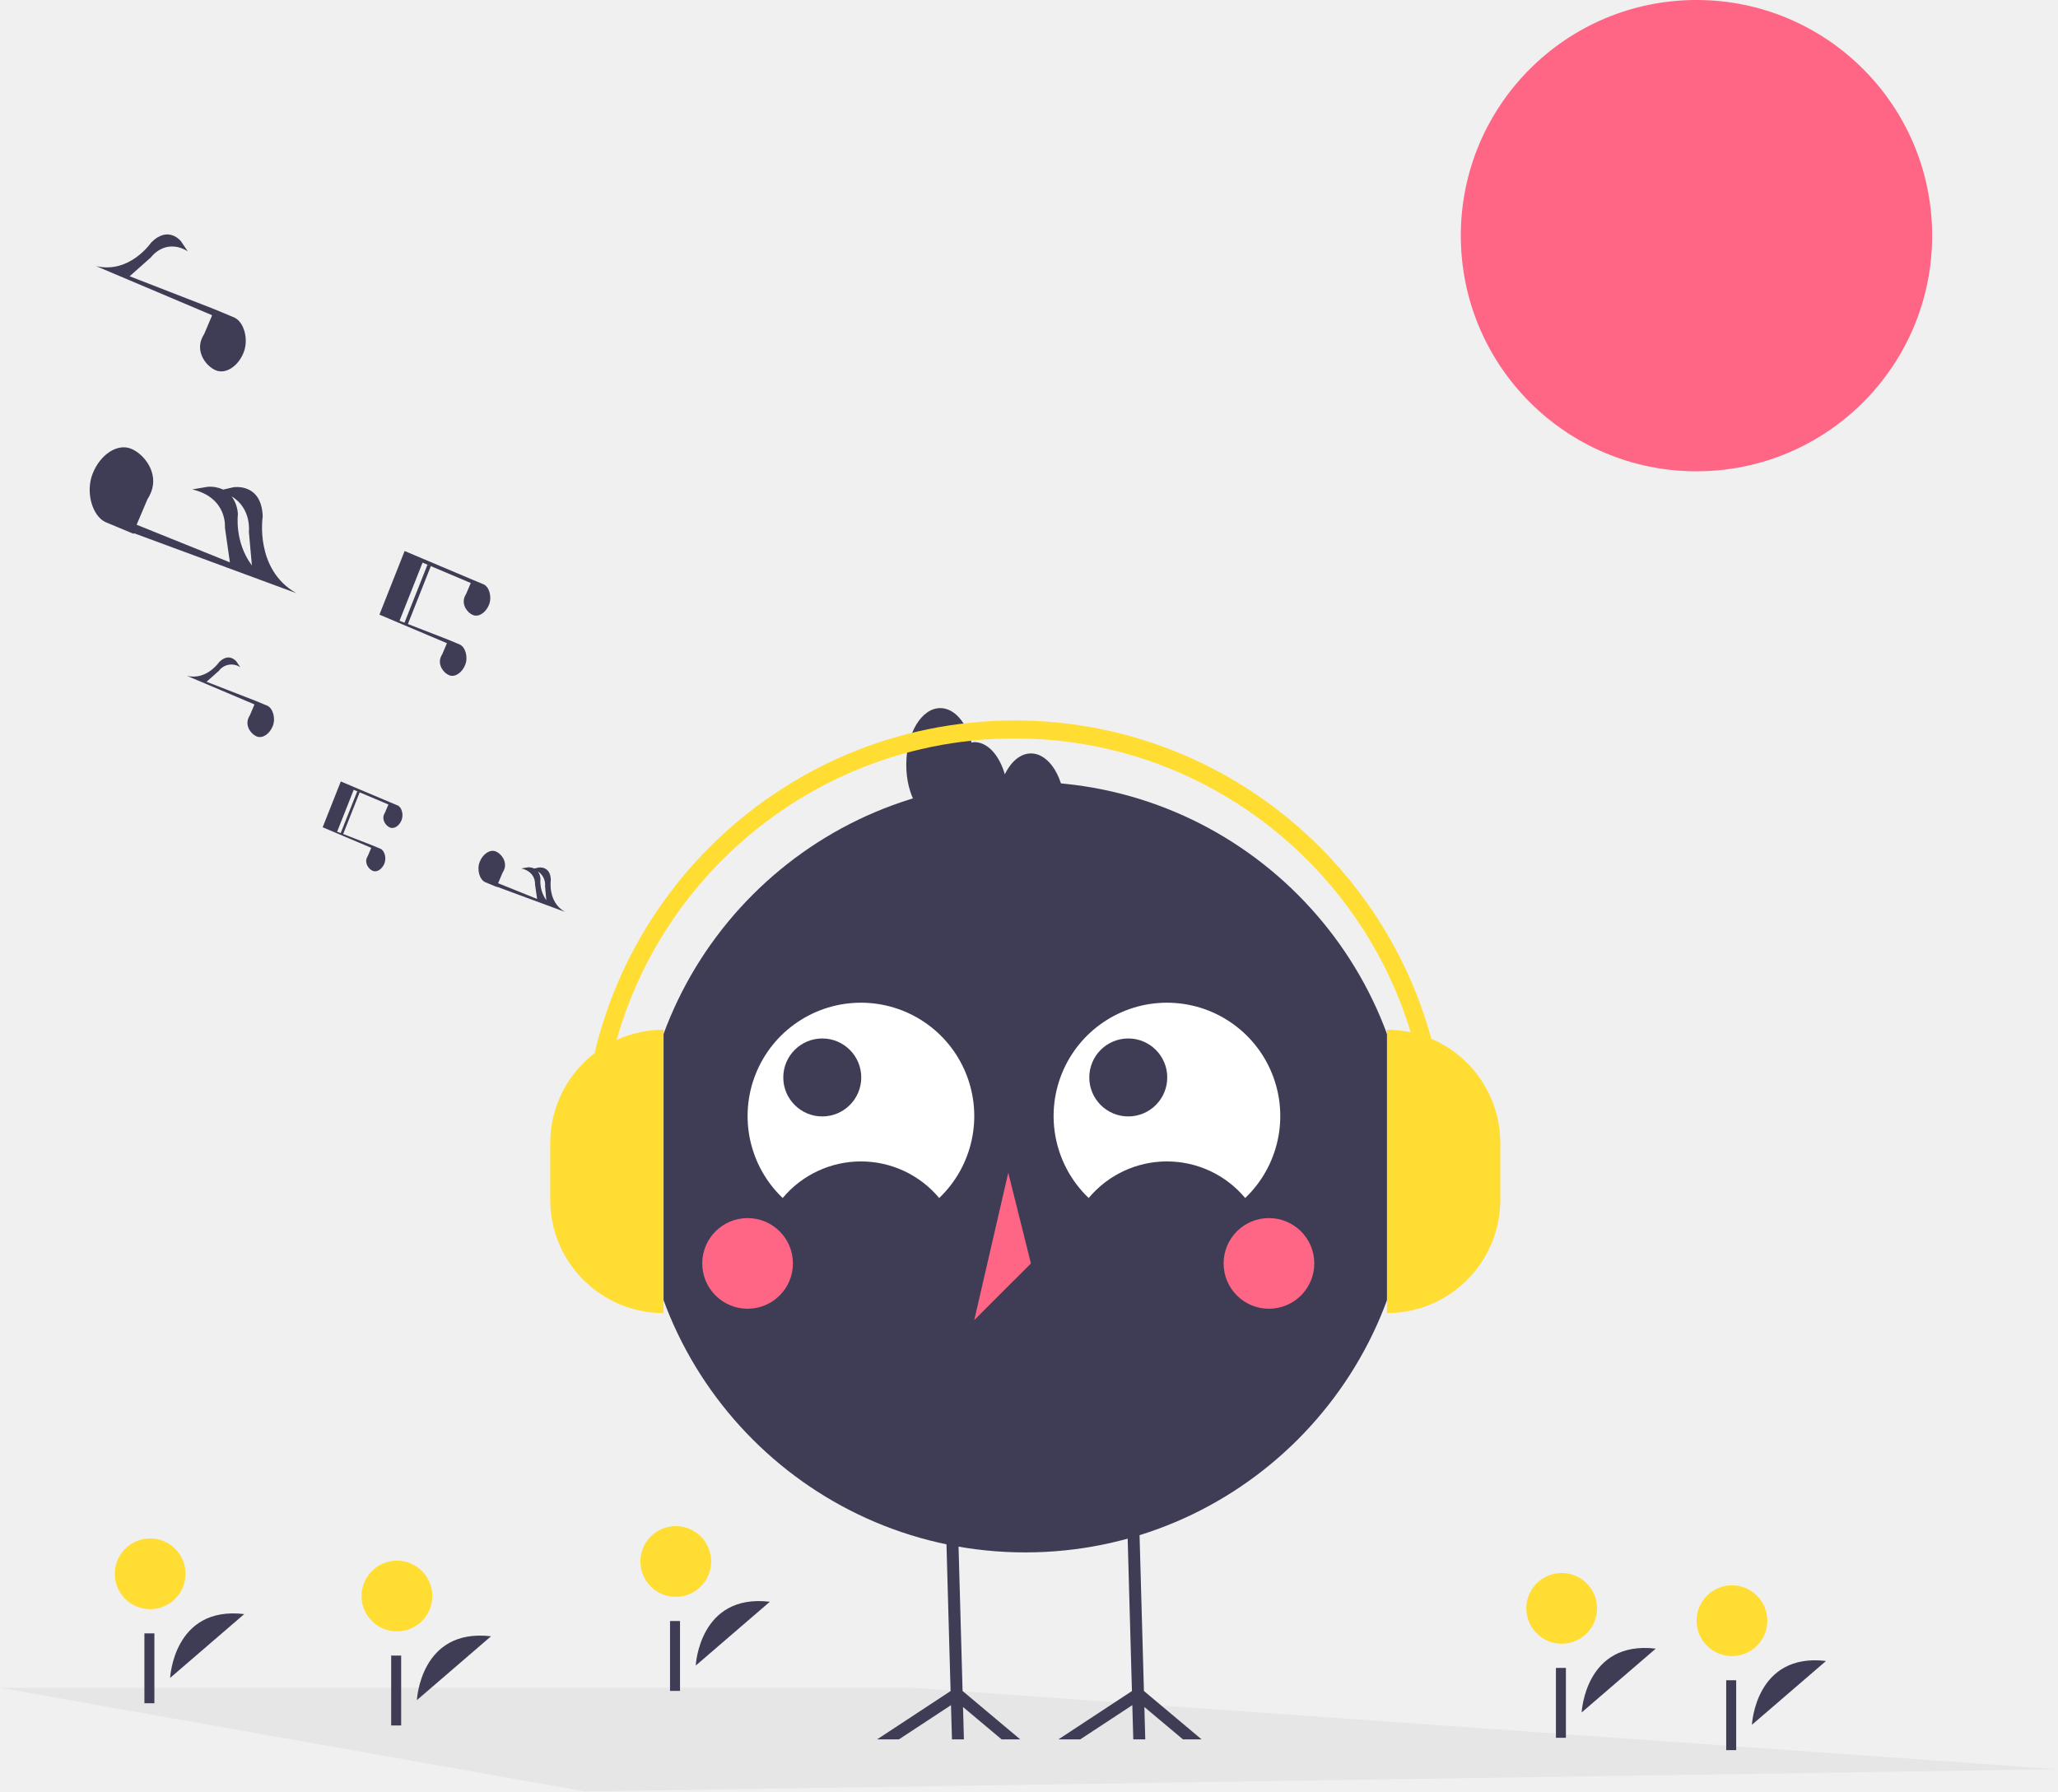
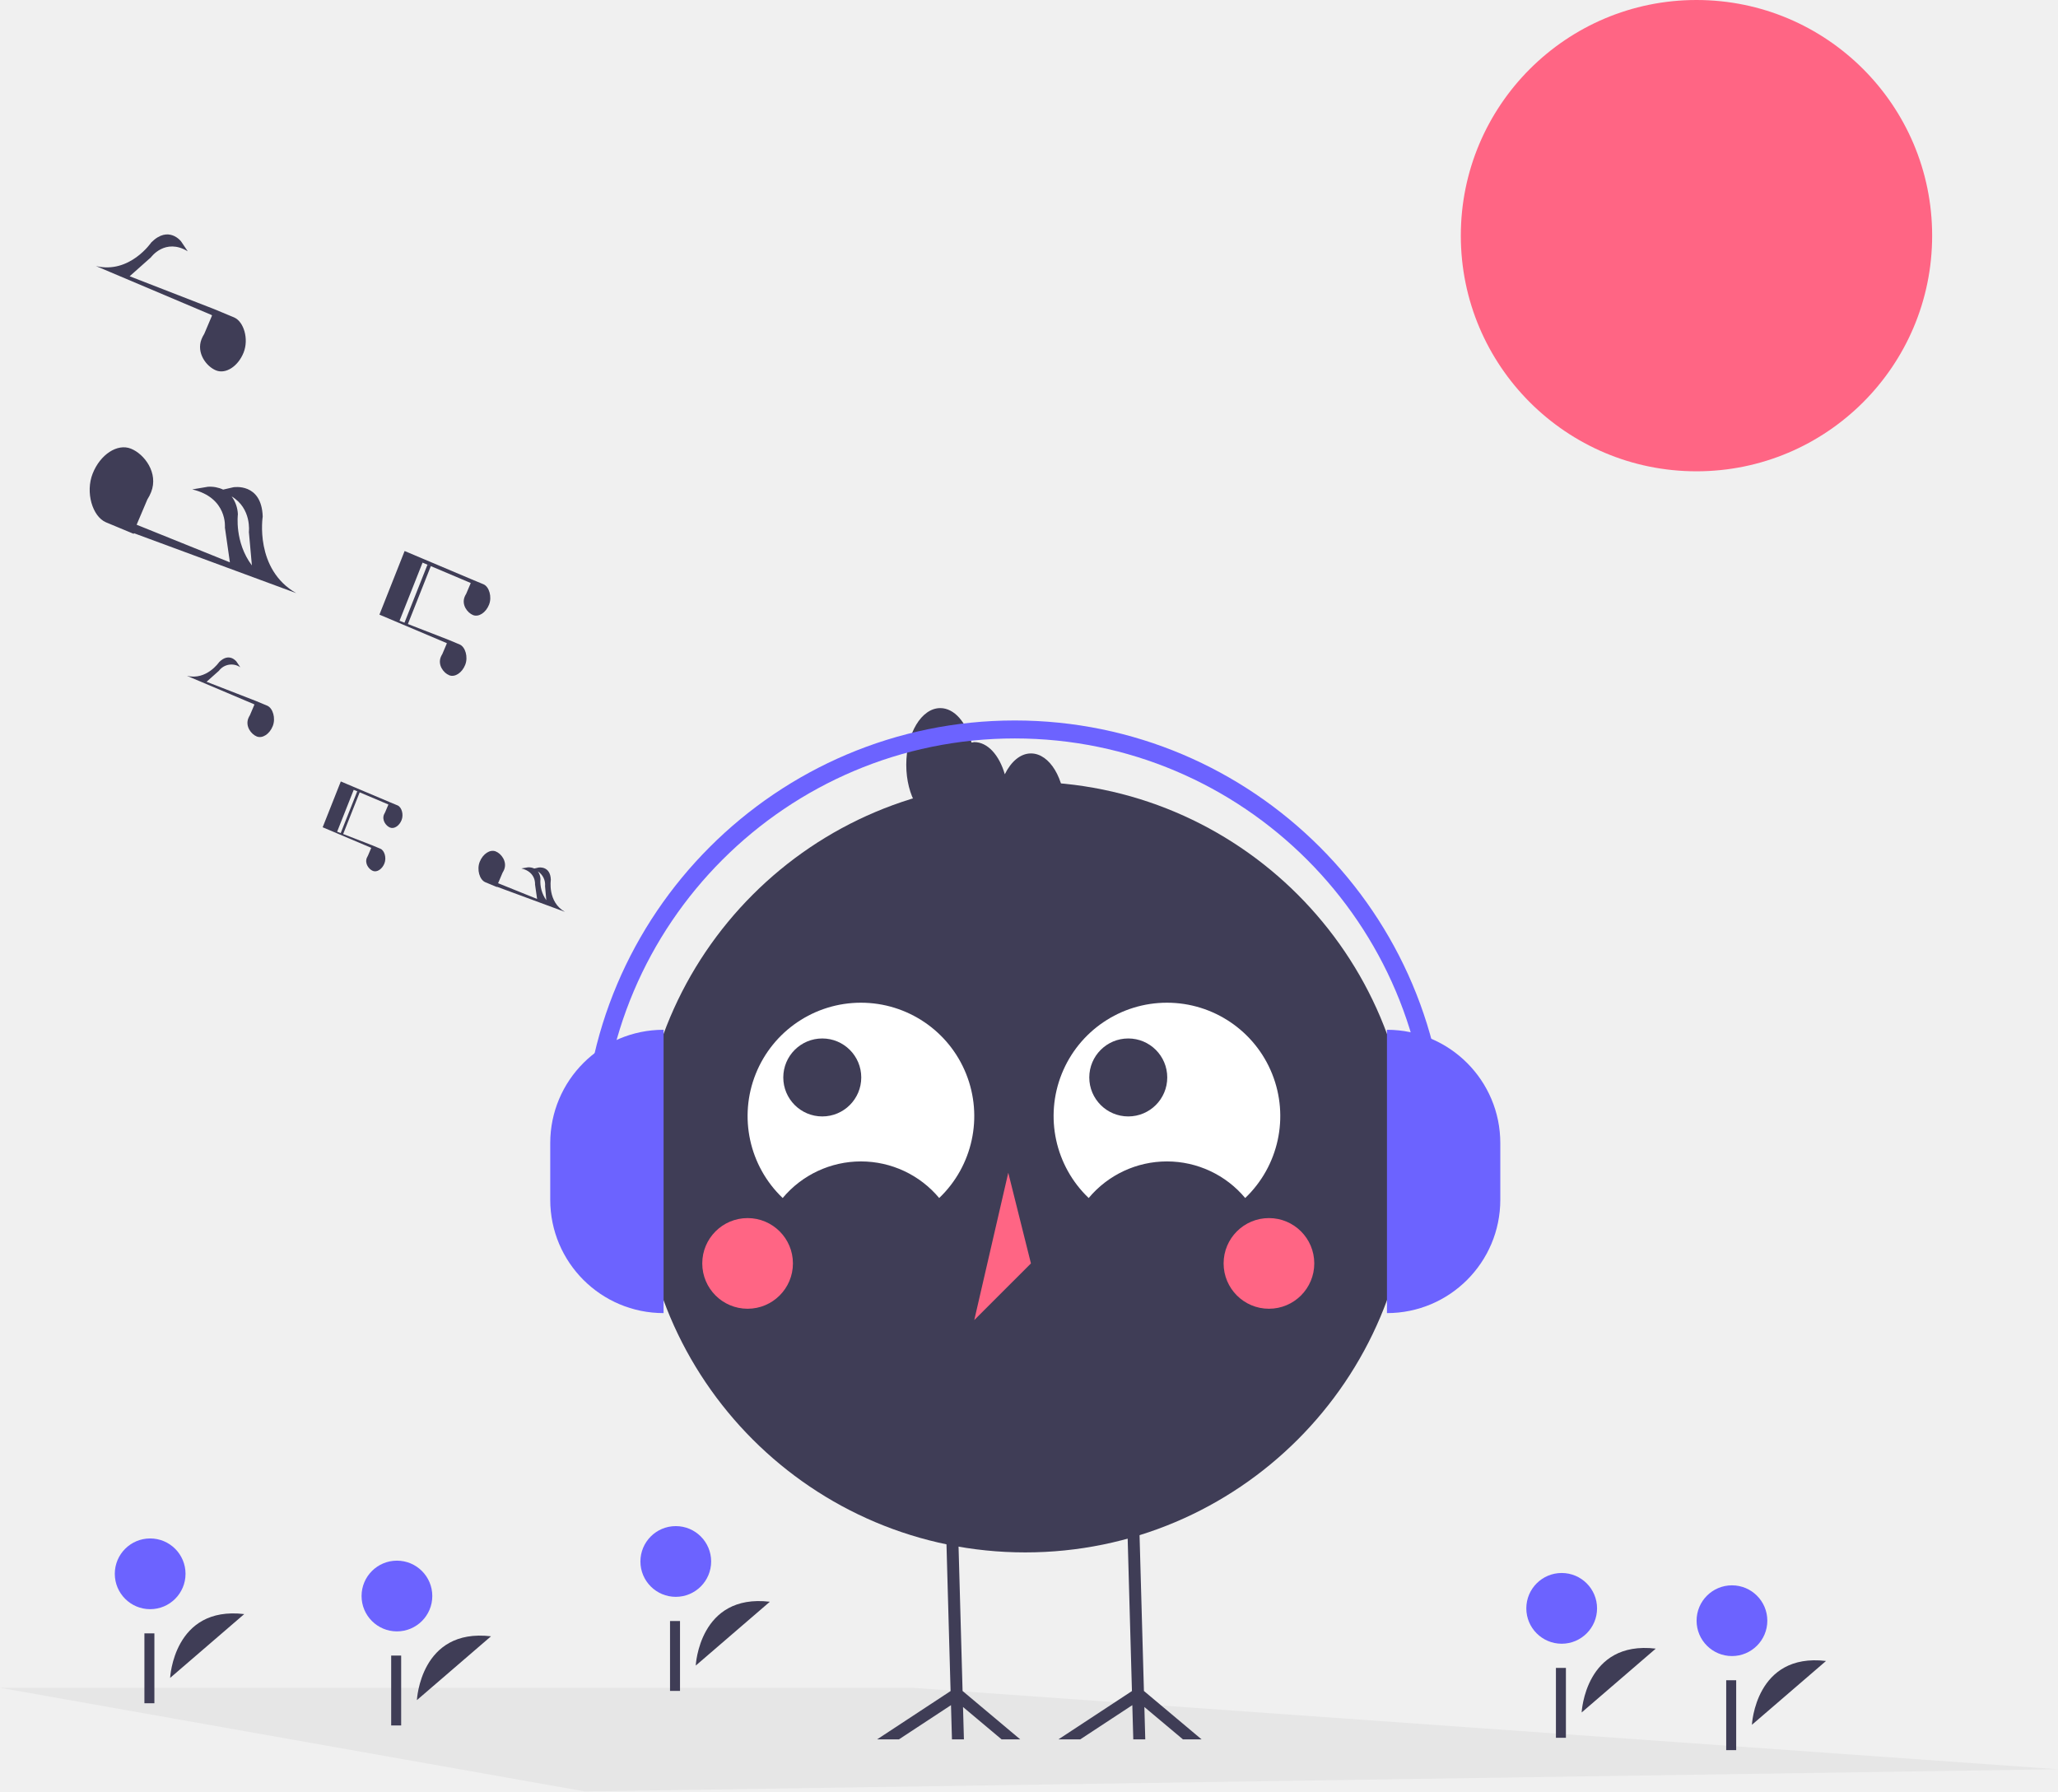
<svg xmlns="http://www.w3.org/2000/svg" data-name="Layer 1" width="887.772" height="772.831" viewBox="0 0 887.772 772.831">
  <polygon points="887.772 763.25 252.263 772.831 0 728.121 393.817 728.121 887.772 763.25" fill="#e6e6e6" />
  <circle cx="731.822" cy="101.66" r="101.66" fill="#ff6584" />
  <path d="M335.954,797.02s1.487-31.159,31.971-27.537" transform="translate(-156.1139 -63.58465)" fill="#3f3d56" />
-   <circle cx="171.227" cy="688.526" r="15.257" fill="#ffdd32" />
+   <circle cx="171.227" cy="688.526" r="15.257" fill="#6c63ff" />
  <rect x="168.744" y="714.218" width="4.307" height="30.147" fill="#3f3d56" />
  <path d="M838.401,802.342s1.487-31.159,31.971-27.537" transform="translate(-156.1139 -63.58465)" fill="#3f3d56" />
-   <circle cx="673.673" cy="693.849" r="15.257" fill="#ffdd32" />
+   <circle cx="673.673" cy="693.849" r="15.257" fill="#6c63ff" />
  <rect x="671.191" y="719.541" width="4.307" height="30.147" fill="#3f3d56" />
  <path d="M911.851,807.665s1.487-31.159,31.971-27.537" transform="translate(-156.1139 -63.58465)" fill="#3f3d56" />
-   <circle cx="747.124" cy="699.171" r="15.257" fill="#ffdd32" />
+   <circle cx="747.124" cy="699.171" r="15.257" fill="#6c63ff" />
  <rect x="744.642" y="724.863" width="4.307" height="30.147" fill="#3f3d56" />
  <path d="M456.243,782.116s1.487-31.159,31.971-27.537" transform="translate(-156.1139 -63.58465)" fill="#3f3d56" />
-   <circle cx="291.516" cy="673.623" r="15.257" fill="#ffdd32" />
+   <circle cx="291.516" cy="673.623" r="15.257" fill="#6c63ff" />
  <rect x="289.033" y="699.315" width="4.307" height="30.147" fill="#3f3d56" />
  <path d="M229.504,787.439s1.487-31.159,31.971-27.537" transform="translate(-156.1139 -63.58465)" fill="#3f3d56" />
-   <circle cx="64.776" cy="678.946" r="15.257" fill="#ffdd32" />
+   <circle cx="64.776" cy="678.946" r="15.257" fill="#6c63ff" />
  <rect x="62.294" y="704.638" width="4.307" height="30.147" fill="#3f3d56" />
  <circle cx="442.277" cy="503.482" r="166.228" fill="#3f3d56" />
  <path d="M493.74,580.41a43.988,43.988,0,0,1,67.519,0,48.891,48.891,0,1,0-67.519,0Z" transform="translate(-156.1139 -63.58465)" fill="#fff" />
  <path d="M625.745,580.41a43.988,43.988,0,0,1,67.519,0,48.891,48.891,0,1,0-67.519,0Z" transform="translate(-156.1139 -63.58465)" fill="#fff" />
  <circle cx="354.707" cy="464.814" r="16.818" fill="#3f3d56" />
  <circle cx="486.707" cy="464.814" r="16.818" fill="#3f3d56" />
  <circle cx="322.495" cy="545.039" r="19.556" fill="#ff6584" />
  <circle cx="547.392" cy="545.039" r="19.556" fill="#ff6584" />
  <polygon points="434.943 505.926 420.276 569.484 444.721 545.039 434.943 505.926" fill="#ff6584" />
  <polygon points="510.307 750.38 493.655 736.404 494.043 750.38 488.871 750.38 488.458 735.602 465.975 750.38 456.563 750.38 488.29 729.526 487.061 685.737 486.143 652.666 491.302 652.524 492.233 685.737 493.461 729.487 518.348 750.38 510.307 750.38" fill="#3f3d56" />
  <polygon points="432.076 750.38 415.424 736.404 415.812 750.38 410.654 750.38 410.24 735.602 387.757 750.38 378.345 750.38 410.059 729.526 408.831 685.737 407.913 652.666 413.084 652.524 414.015 685.737 415.23 729.487 440.118 750.38 432.076 750.38" fill="#3f3d56" />
  <path d="M600.835,388.616c-4.561,0-8.585,3.543-11.275,8.985-2.371-8.183-7.353-13.874-13.17-13.874a8.847,8.847,0,0,0-1.174.197c-2.236-8.737-7.434-14.864-13.493-14.864-8.101,0-14.667,10.945-14.667,24.445s6.567,24.445,14.667,24.445a8.847,8.847,0,0,0,1.174-.197c2.236,8.737,7.434,14.864,13.493,14.864,4.561,0,8.585-3.543,11.275-8.985,2.371,8.183,7.353,13.874,13.17,13.874,8.101,0,14.667-10.945,14.667-24.445S608.936,388.616,600.835,388.616Z" transform="translate(-156.1139 -63.58465)" fill="#3f3d56" />
-   <path d="M393.474,507.833h0a48.891,48.891,0,0,1,48.891,48.891v24.445a48.891,48.891,0,0,1-48.891,48.891h0a0,0,0,0,1,0,0V507.833A0,0,0,0,1,393.474,507.833Z" transform="translate(679.7238 1074.308) rotate(180)" fill="#ffdd32" />
-   <path d="M598.303,444.248h0A48.891,48.891,0,0,1,647.194,493.139v24.445a48.891,48.891,0,0,1-48.891,48.891h0a0,0,0,0,1,0,0V444.248A0,0,0,0,1,598.303,444.248Z" fill="#ffdd32" />
-   <path d="M780.037,560.565H772.279c0-98.377-80.036-178.414-178.414-178.414-98.377,0-178.414,80.036-178.414,178.414H407.695c0-102.655,83.516-186.171,186.171-186.171C696.521,374.394,780.037,457.91,780.037,560.565Z" transform="translate(-156.1139 -63.58465)" fill="#ffdd32" />
+   <path d="M393.474,507.833h0a48.891,48.891,0,0,1,48.891,48.891v24.445a48.891,48.891,0,0,1-48.891,48.891h0a0,0,0,0,1,0,0V507.833A0,0,0,0,1,393.474,507.833Z" transform="translate(679.7238 1074.308) rotate(180)" fill="#6c63ff" />
+   <path d="M598.303,444.248h0A48.891,48.891,0,0,1,647.194,493.139v24.445a48.891,48.891,0,0,1-48.891,48.891h0a0,0,0,0,1,0,0V444.248A0,0,0,0,1,598.303,444.248Z" fill="#6c63ff" />
+   <path d="M780.037,560.565H772.279c0-98.377-80.036-178.414-178.414-178.414-98.377,0-178.414,80.036-178.414,178.414H407.695c0-102.655,83.516-186.171,186.171-186.171C696.521,374.394,780.037,457.91,780.037,560.565Z" transform="translate(-156.1139 -63.58465)" fill="#6c63ff" />
  <polygon points="131.69 367.997 131.69 367.997 131.69 367.997 131.69 367.997" fill="#3f3d56" />
  <path d="M327.661,411.058l.001-.003-3.644-1.518-15.377-6.5-5.512-2.33-.423,1.068h0l-7.404,18.694L316.14,429.288l.109.099-1.404,3.311a5.862,5.862,0,0,0-.49.955c-.984,2.484.874,4.954,2.63,5.649s3.977-.754,4.961-3.237c.97-2.45.022-5.562-1.689-6.314l.002-.003-3.644-1.518-12.467-4.846,7.123-17.985-1.056-.418-7.126,17.992-1.542-.599,7.154-18.062.188.08,14.654,6.202.109.099-1.404,3.311a5.851,5.851,0,0,0-.49.955c-.984,2.484.874,4.954,2.63,5.649s3.977-.754,4.961-3.237C330.321,414.922,329.372,411.81,327.661,411.058Z" transform="translate(-156.1139 -63.58465)" fill="#3f3d56" />
  <path d="M399.781,456.952c-7.564-4.325-6.05-13.815-6.05-13.815-.19-6.165-5.284-5.293-5.284-5.293l-1.854.423a5.629,5.629,0,0,0-2.757-.51l-2.82.475c6.421,1.509,5.894,6.881,5.894,6.881l.9,6.281-16.826-6.788,1.932-4.555a8.129,8.129,0,0,0,.68-1.327c1.366-3.449-1.214-6.881-3.653-7.846-2.439-.966-5.524,1.047-6.89,4.496-1.347,3.402-.03,7.725,2.346,8.769l-.002.004,5.062,2.108.038-.119Zm-8.544-11.036.54,6.012a13.867,13.867,0,0,1-2.526-9.207,5.823,5.823,0,0,0-1.127-3.225A6.831,6.831,0,0,1,391.237,445.916Z" transform="translate(-156.1139 -63.58465)" fill="#3f3d56" />
  <path d="M271.433,368.041l.002-.004-5.062-2.108-21.154-8.223,5.339-4.75a6.744,6.744,0,0,1,9.217-1.51l-1.657-2.462s-3.115-4.124-7.475.239c0,0-5.395,7.953-13.869,5.926l28.94,12.249.152.138-1.95,4.598a8.124,8.124,0,0,0-.68,1.327c-1.366,3.449,1.214,6.88,3.653,7.846s5.524-1.047,6.89-4.496C275.127,373.407,273.81,369.085,271.433,368.041Z" transform="translate(-156.1139 -63.58465)" fill="#3f3d56" />
  <path d="M348.88,341.126l-1.95,4.598a8.132,8.132,0,0,0-.68,1.327c-1.366,3.449,1.214,6.88,3.653,7.846s5.524-1.047,6.89-4.496c1.348-3.402.031-7.725-2.346-8.769l.002-.004-5.062-2.108-17.315-6.731,9.893-24.98-1.466-.581-9.897,24.989-2.141-.832,9.936-25.087.262.111,20.353,8.614.152.138L357.213,319.76a8.137,8.137,0,0,0-.68,1.327c-1.366,3.449,1.214,6.881,3.653,7.847s5.524-1.047,6.89-4.497c1.348-3.402.031-7.725-2.346-8.769l.002-.004-5.062-2.108L338.985,304.812h0l-.001-0-.671-.284-7.655-3.236-10.871,27.447,28.94,12.249Zm-18.809-38.351Z" transform="translate(-156.1139 -63.58465)" fill="#3f3d56" />
  <path d="M257.167,200.556l.004-.007-8.713-3.629-36.416-14.156,9.191-8.177s6.114-8.483,15.866-2.599l-2.852-4.239s-5.362-7.099-12.868.412c0,0-9.287,13.691-23.874,10.201l49.819,21.086.262.237-3.357,7.916a14.005,14.005,0,0,0-1.171,2.285c-2.352,5.938,2.09,11.844,6.289,13.507s9.509-1.803,11.861-7.74C263.526,209.795,261.259,202.354,257.167,200.556Z" transform="translate(-156.1139 -63.58465)" fill="#3f3d56" />
  <path d="M283.907,319.47c-18.085-10.34-14.466-33.03-14.466-33.03-.455-14.741-12.634-12.654-12.634-12.654l-4.432,1.011a13.458,13.458,0,0,0-6.591-1.219l-6.742,1.135c15.353,3.607,14.092,16.451,14.092,16.451l2.151,15.017-40.229-16.229,4.619-10.891a19.451,19.451,0,0,0,1.627-3.173c3.266-8.247-2.903-16.451-8.735-18.76s-13.207,2.504-16.474,10.751c-3.222,8.135-.073,18.469,5.61,20.966l-.005.01,12.102,5.04.09-.285Zm-20.429-26.386,1.295,14.424c-7.596-10.083-6.043-22.062-6.043-22.062a13.925,13.925,0,0,0-2.694-7.711C264.761,282.956,263.478,293.084,263.478,293.084Z" transform="translate(-156.1139 -63.58465)" fill="#3f3d56" />
</svg>
